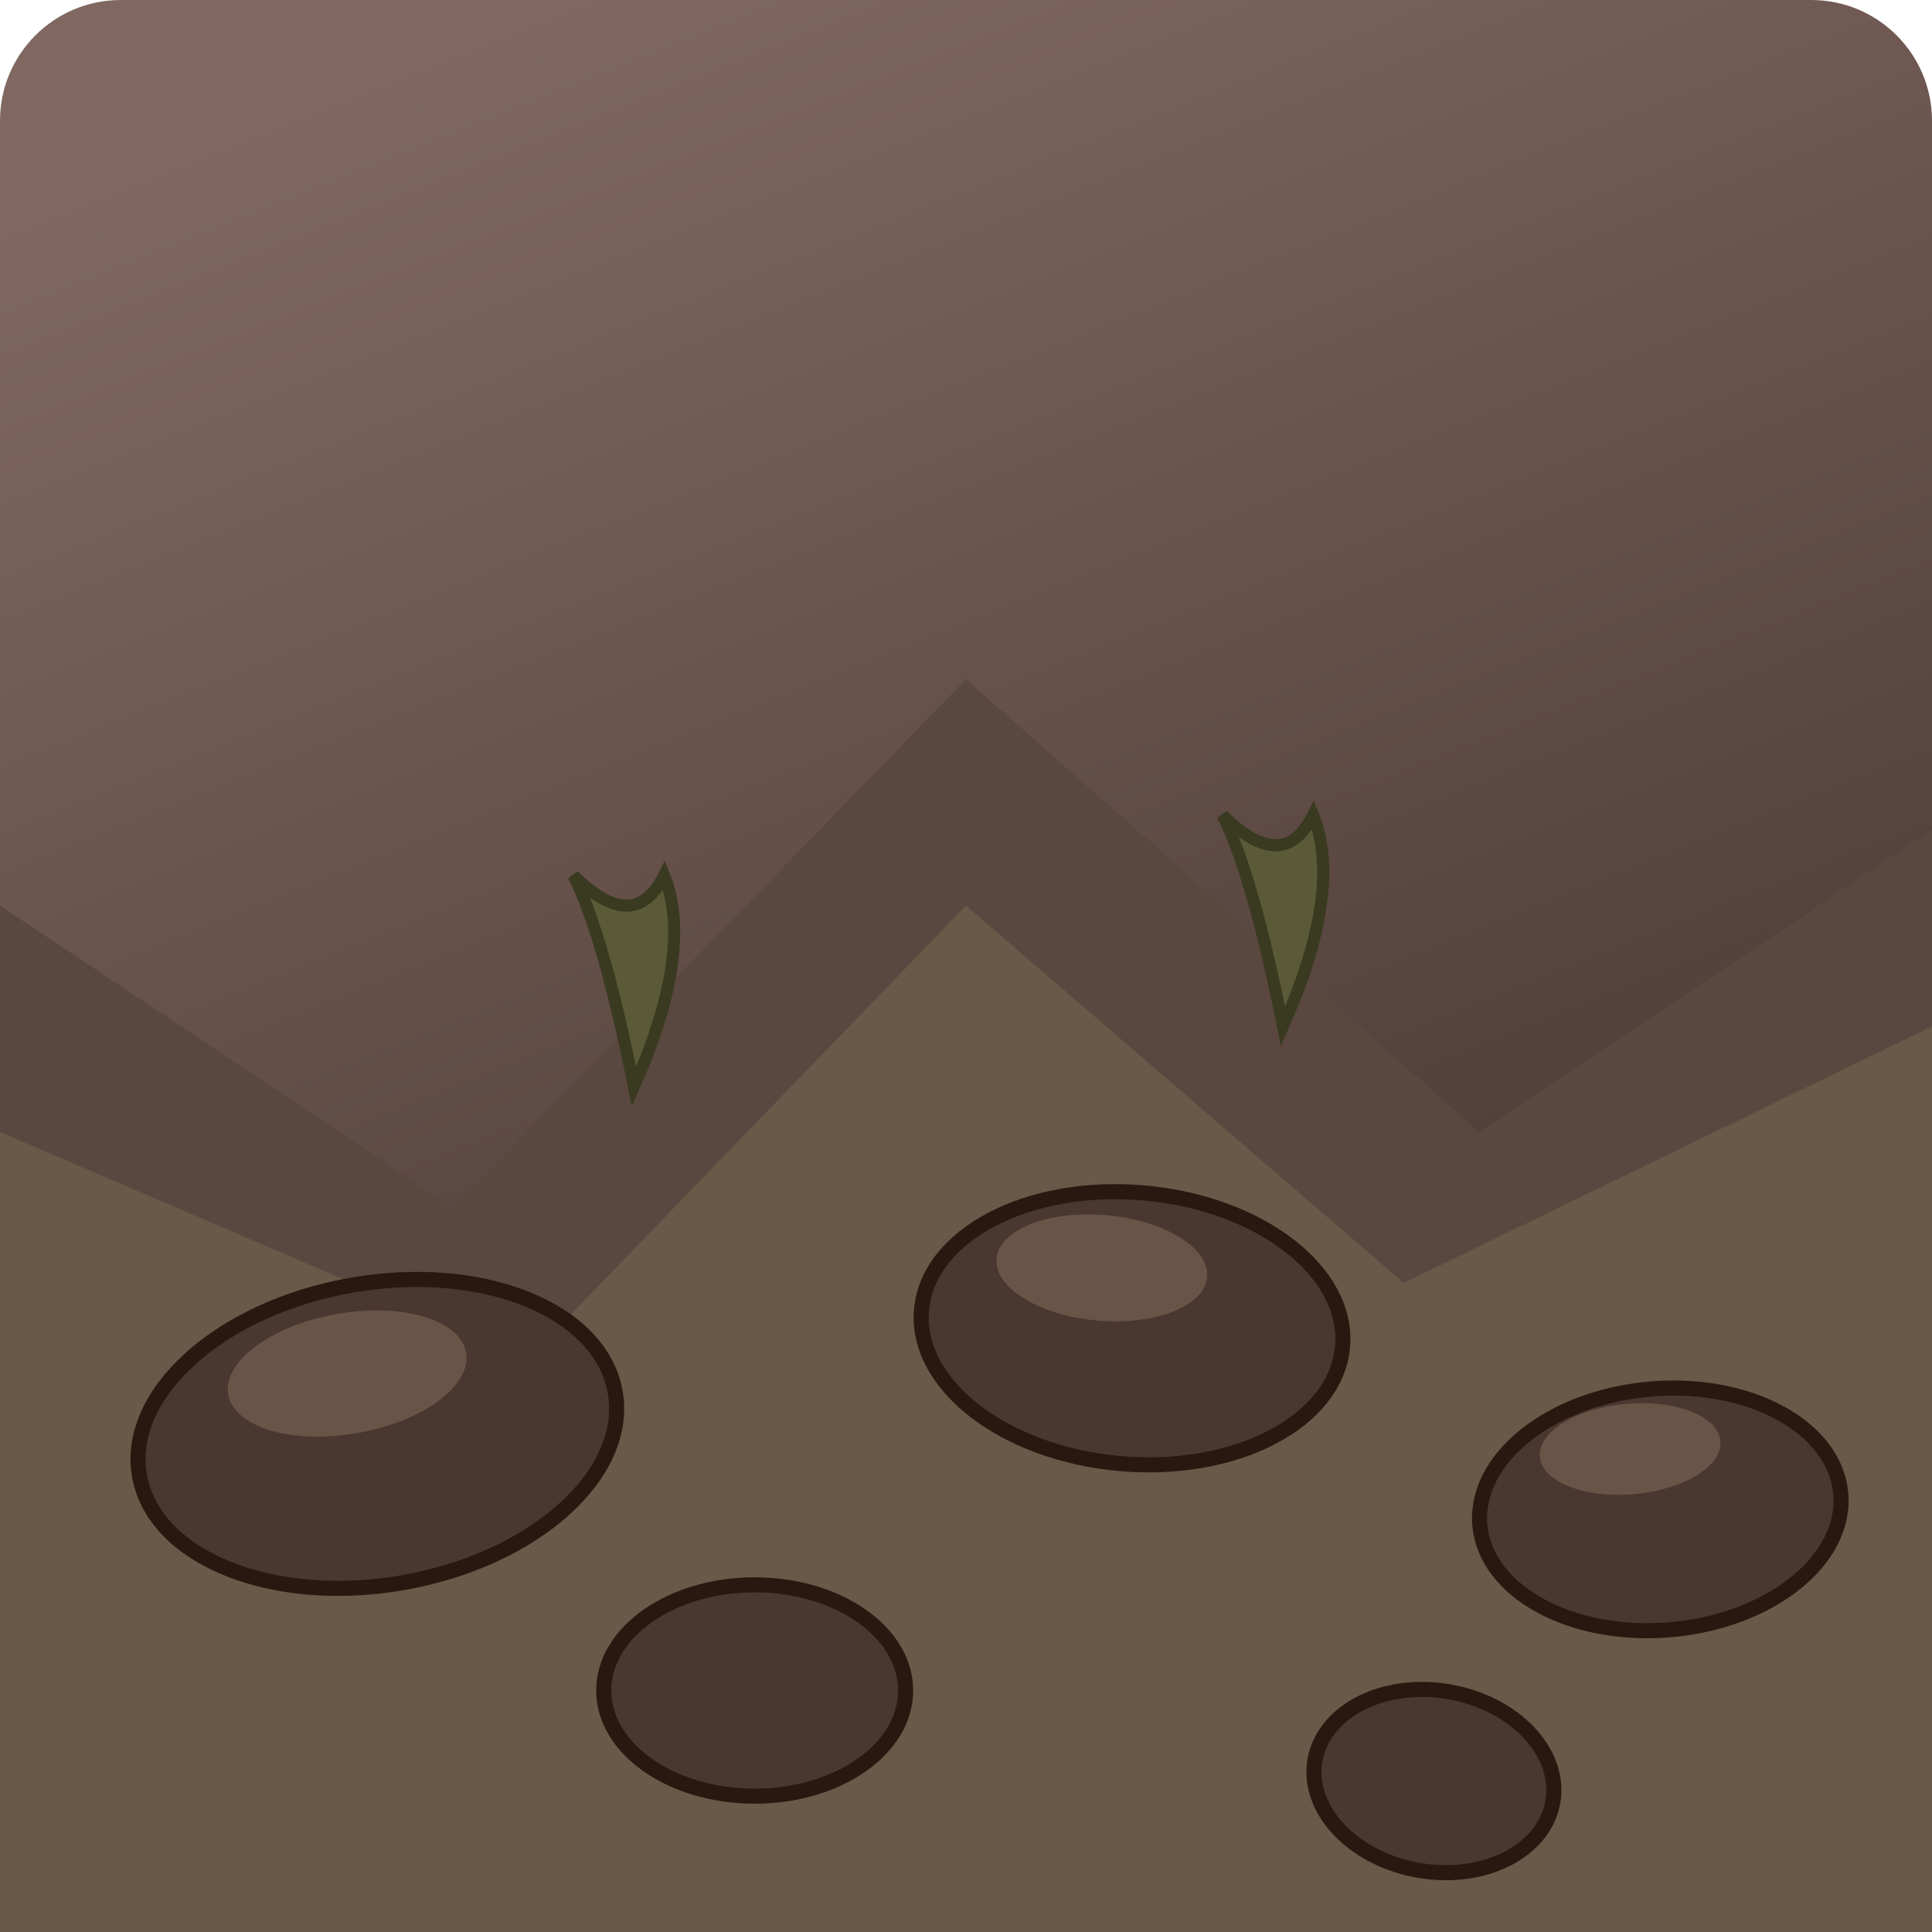
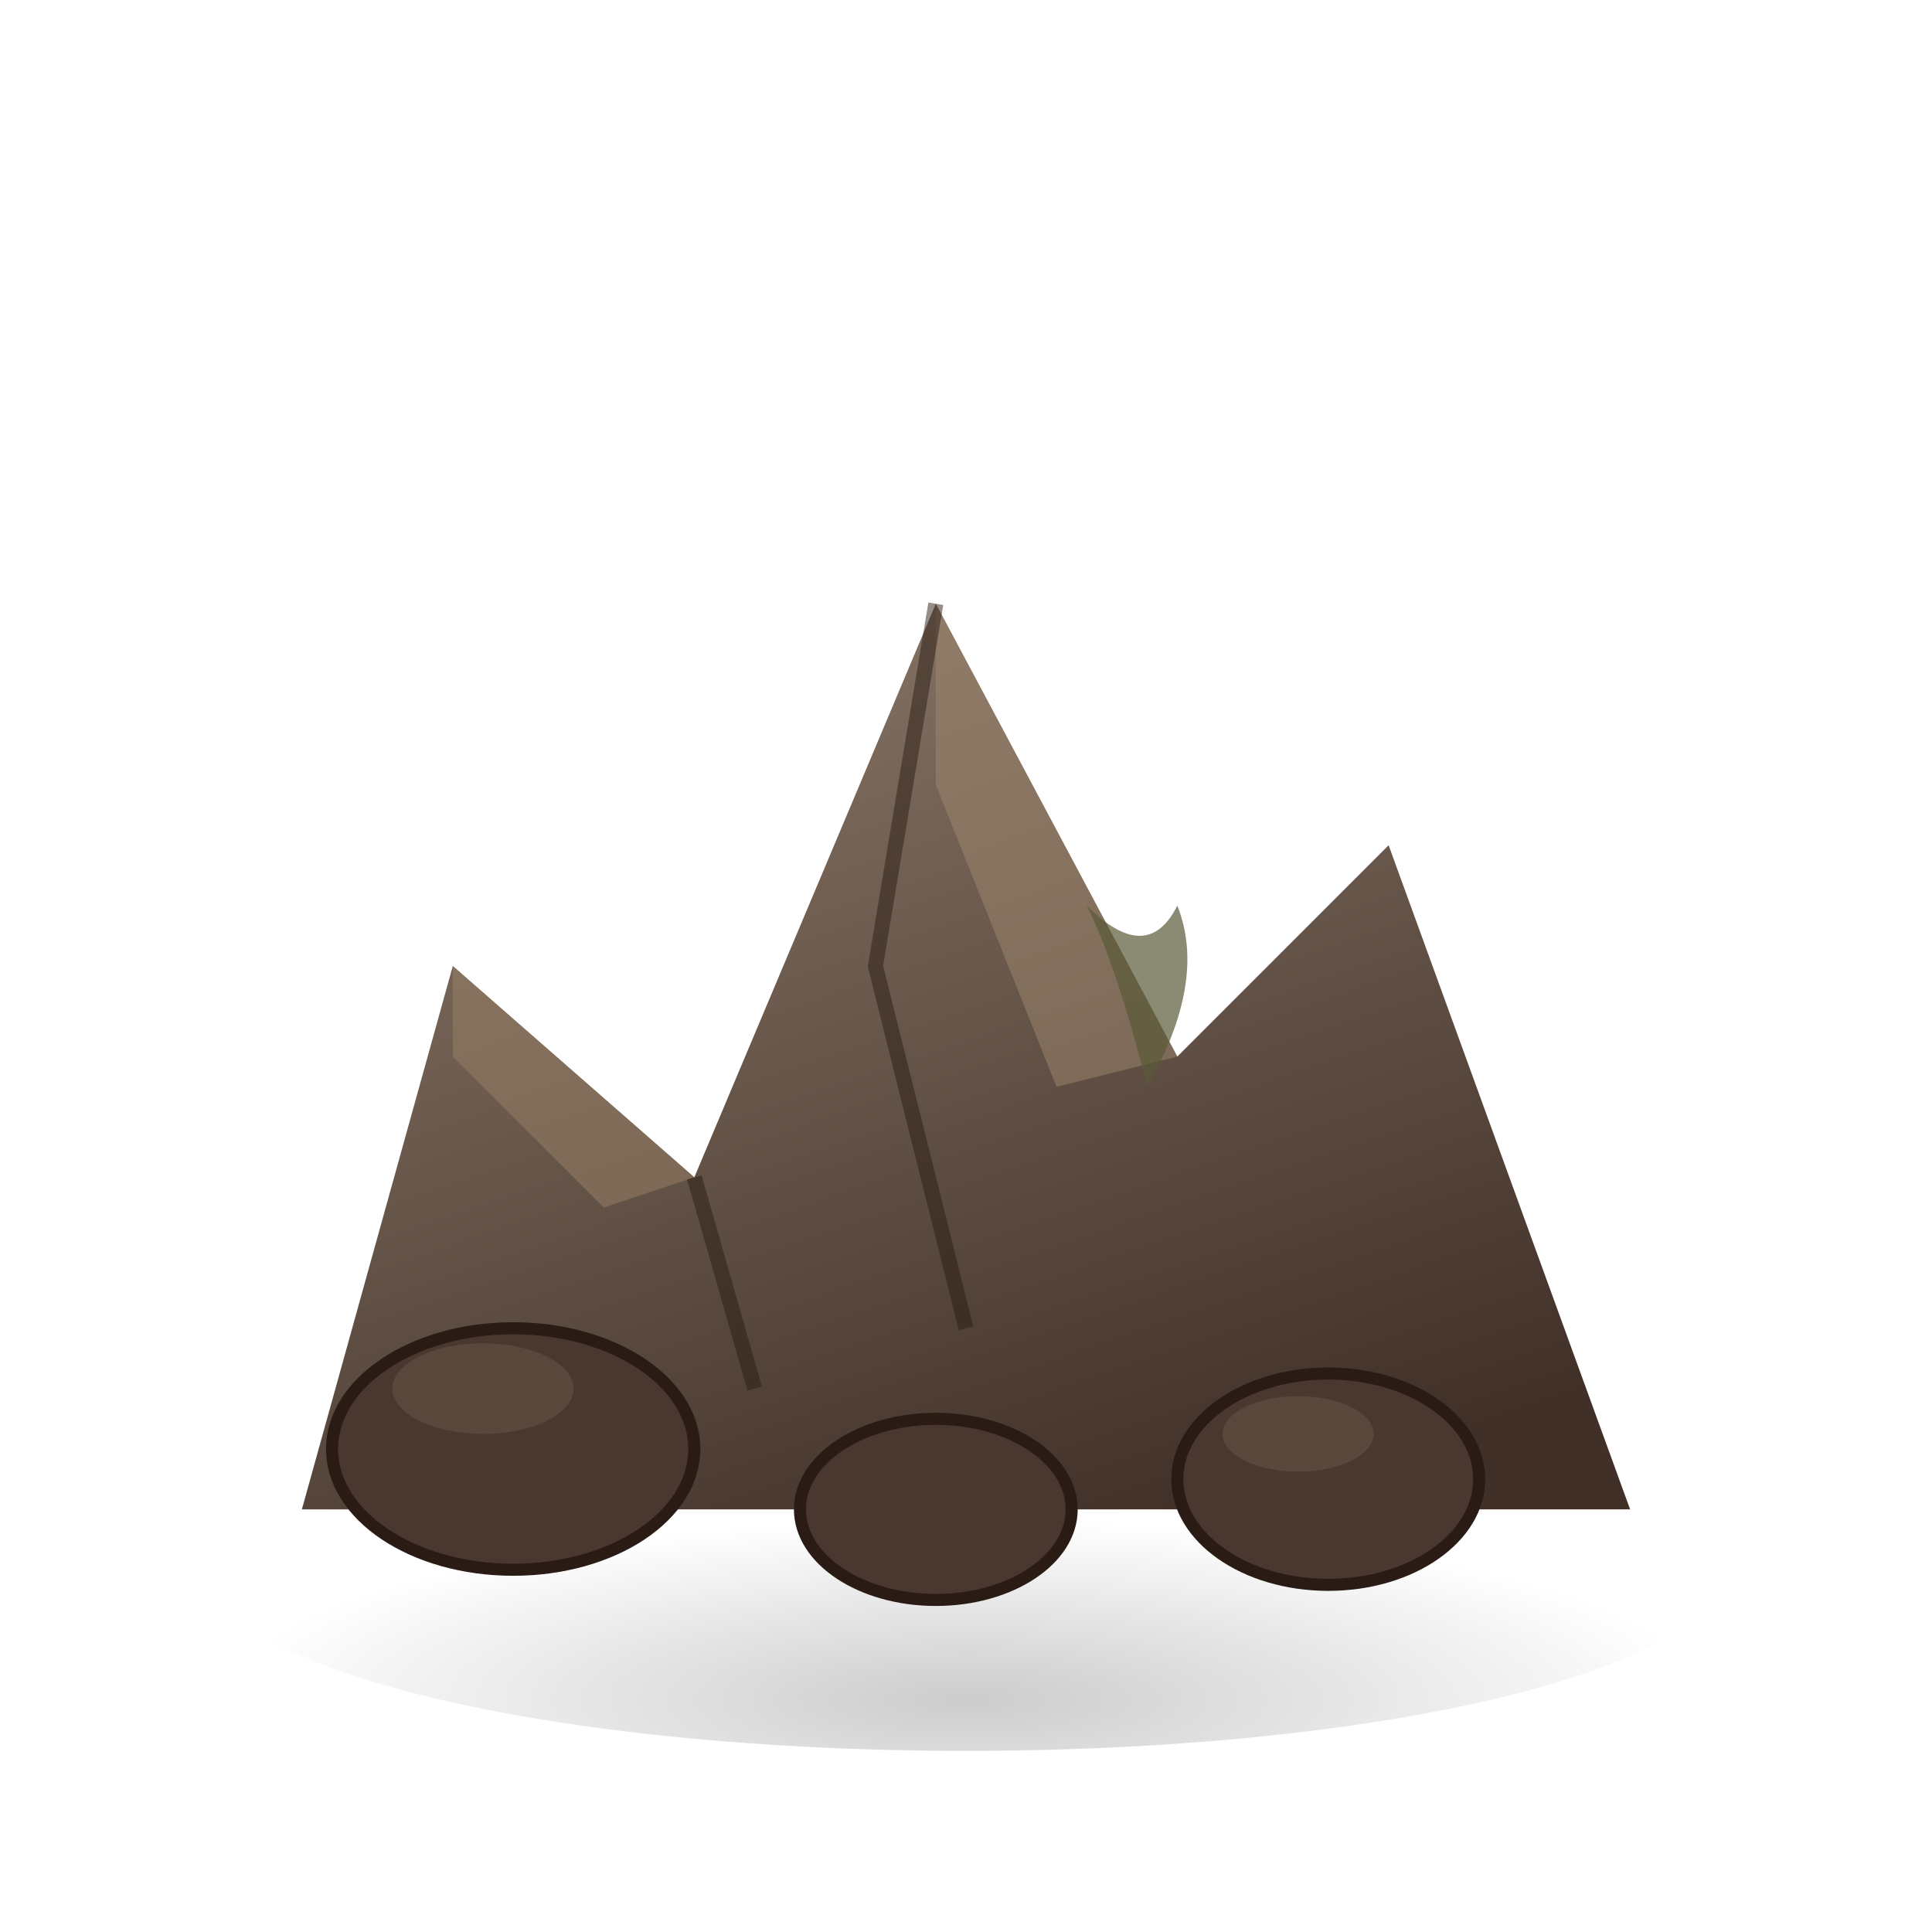
<svg xmlns="http://www.w3.org/2000/svg" width="128" height="128" viewBox="0 0 128 128">
  <defs>
-     <linearGradient id="bg" x1="30%" y1="0%" x2="70%" y2="100%">
-       <stop offset="0%" stop-color="#806860" />
-       <stop offset="100%" stop-color="#3c2c28" />
+     <linearGradient id="rock" x1="20%" y1="0%" x2="70%" y2="100%">
+       <stop offset="0%" stop-color="#8a7868" />
+       <stop offset="100%" stop-color="#403028" />
    </linearGradient>
+     <radialGradient id="shadow" cx="50%" cy="86%" r="50%">
+       <stop offset="0%" stop-color="#000" stop-opacity="0.2" />
+       <stop offset="100%" stop-color="#000" stop-opacity="0" />
+     </radialGradient>
  </defs>
-   <rect width="128" height="128" fill="url(#bg)" rx="8" />
-   <path d="M0 128 L0 60 L30 80 L64 45 L98 75 L128 55 L128 128Z" fill="#5a4840" />
-   <path d="M0 128 L0 75 L35 90 L64 60 L93 85 L128 68 L128 128Z" fill="#6a5848" />
-   <g fill="#4a3830" stroke="#2a1810" stroke-width="1">
-     <ellipse cx="25" cy="95" rx="16" ry="10" transform="rotate(-10 25 95)" />
-     <ellipse cx="75" cy="88" rx="14" ry="9" transform="rotate(5 75 88)" />
-     <ellipse cx="110" cy="100" rx="12" ry="8" transform="rotate(-5 110 100)" />
-     <ellipse cx="50" cy="112" rx="10" ry="7" />
-     <ellipse cx="95" cy="118" rx="8" ry="6" transform="rotate(10 95 118)" />
+   <ellipse cx="64" cy="104" rx="50" ry="12" fill="url(#shadow)" />
+   <path d="M20 100 L30 64 L46 78 L62 40 L78 70 L92 56 L108 100 Z" fill="url(#rock)" />
+   <path d="M62 40 L78 70 L70 72 L62 52 Z" fill="#a08870" opacity="0.5" />
+   <path d="M30 64 L46 78 L40 80 L30 70 Z" fill="#9a8268" opacity="0.5" />
+   <g fill="#4a3830" stroke="#2a1c14" stroke-width="0.8">
+     <ellipse cx="34" cy="96" rx="12" ry="8" />
+     <ellipse cx="88" cy="98" rx="10" ry="7" />
+     <ellipse cx="62" cy="100" rx="9" ry="6" />
  </g>
-   <g fill="#8a7060" opacity="0.5">
-     <ellipse cx="23" cy="91" rx="8" ry="4" transform="rotate(-10 23 91)" />
-     <ellipse cx="73" cy="84" rx="7" ry="3.5" transform="rotate(5 73 84)" />
-     <ellipse cx="108" cy="96" rx="6" ry="3" transform="rotate(-5 108 96)" />
+   <g fill="#6a5648" opacity="0.5">
+     <ellipse cx="32" cy="92" rx="6" ry="3" />
+     <ellipse cx="86" cy="95" rx="5" ry="2.5" />
  </g>
-   <g fill="#5a5a38" stroke="#3a3a20" stroke-width="0.8">
-     <path d="M42 72 Q40 62 38 58 Q42 62 44 58 Q46 63 42 72Z" />
-     <path d="M85 68 Q83 58 81 54 Q85 58 87 54 Q89 59 85 68Z" />
+   <g stroke="#2a1c14" stroke-width="1" fill="none" opacity="0.5">
+     <path d="M62 40 L58 64 L64 88" />
+     <path d="M46 78 L50 92" />
  </g>
+   <path d="M76 72 Q74 64 72 60 Q76 64 78 60 Q80 65 76 72Z" fill="#5a5a38" opacity="0.7" />
</svg>
